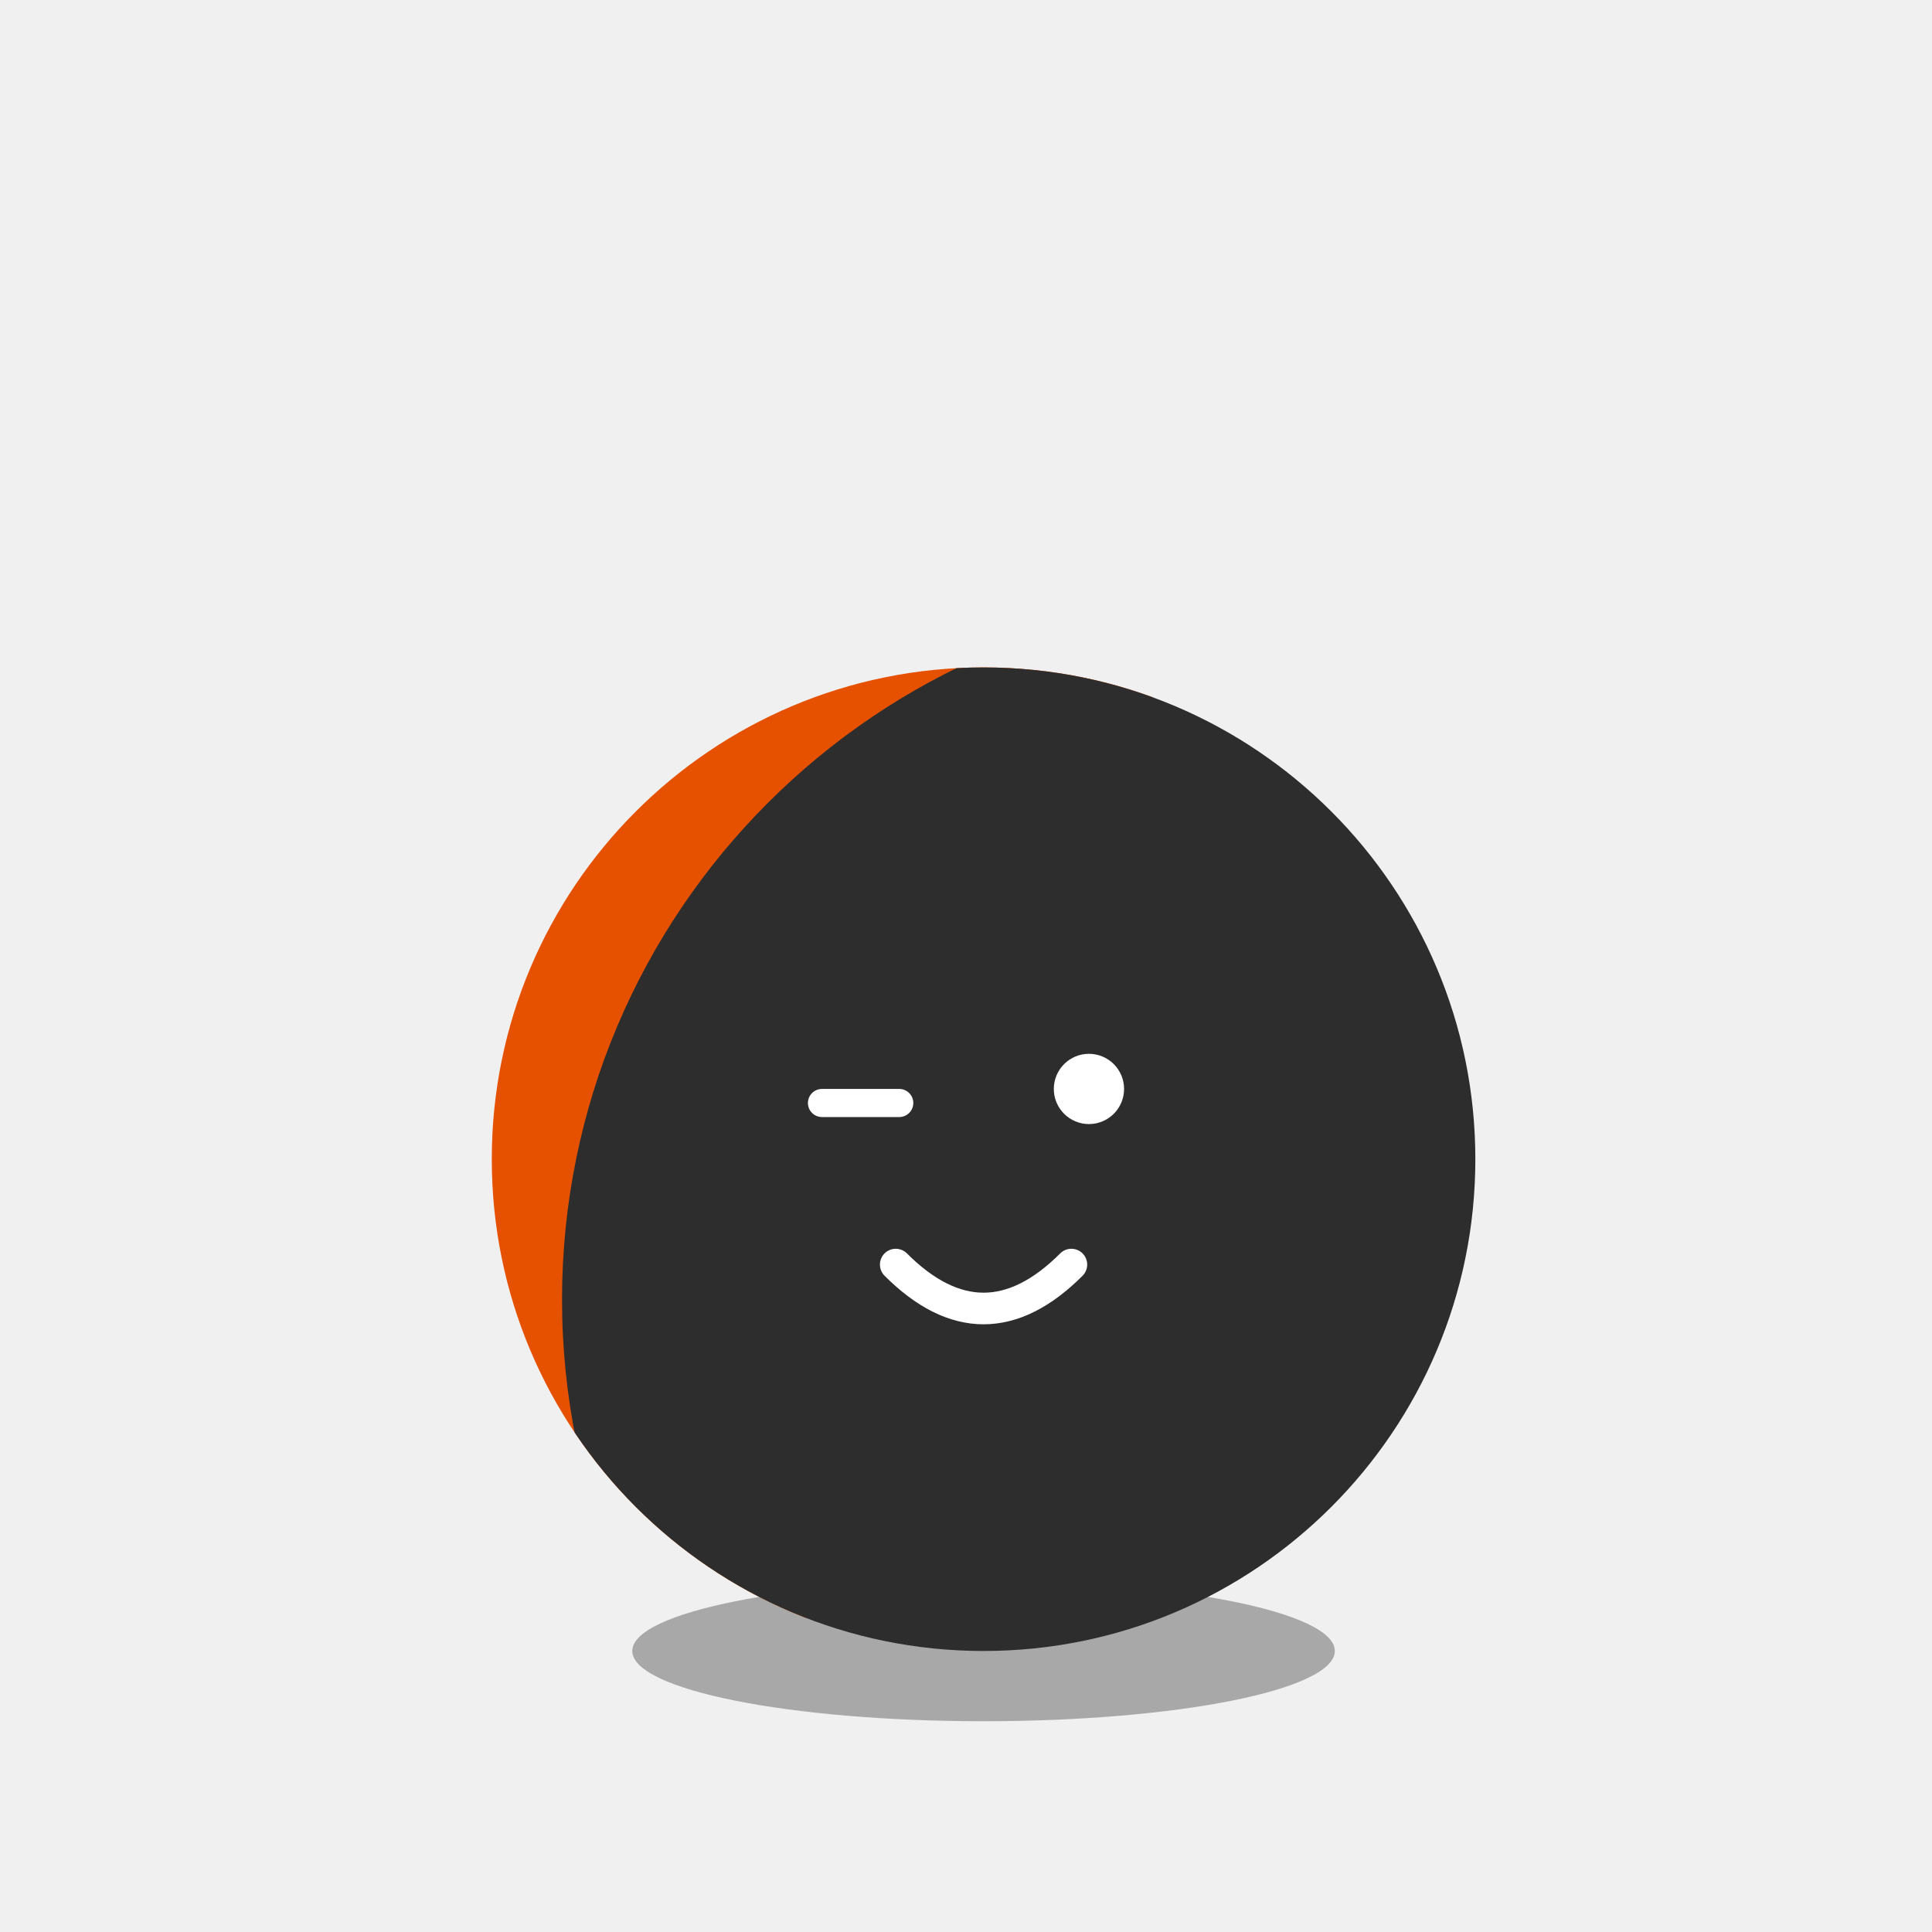
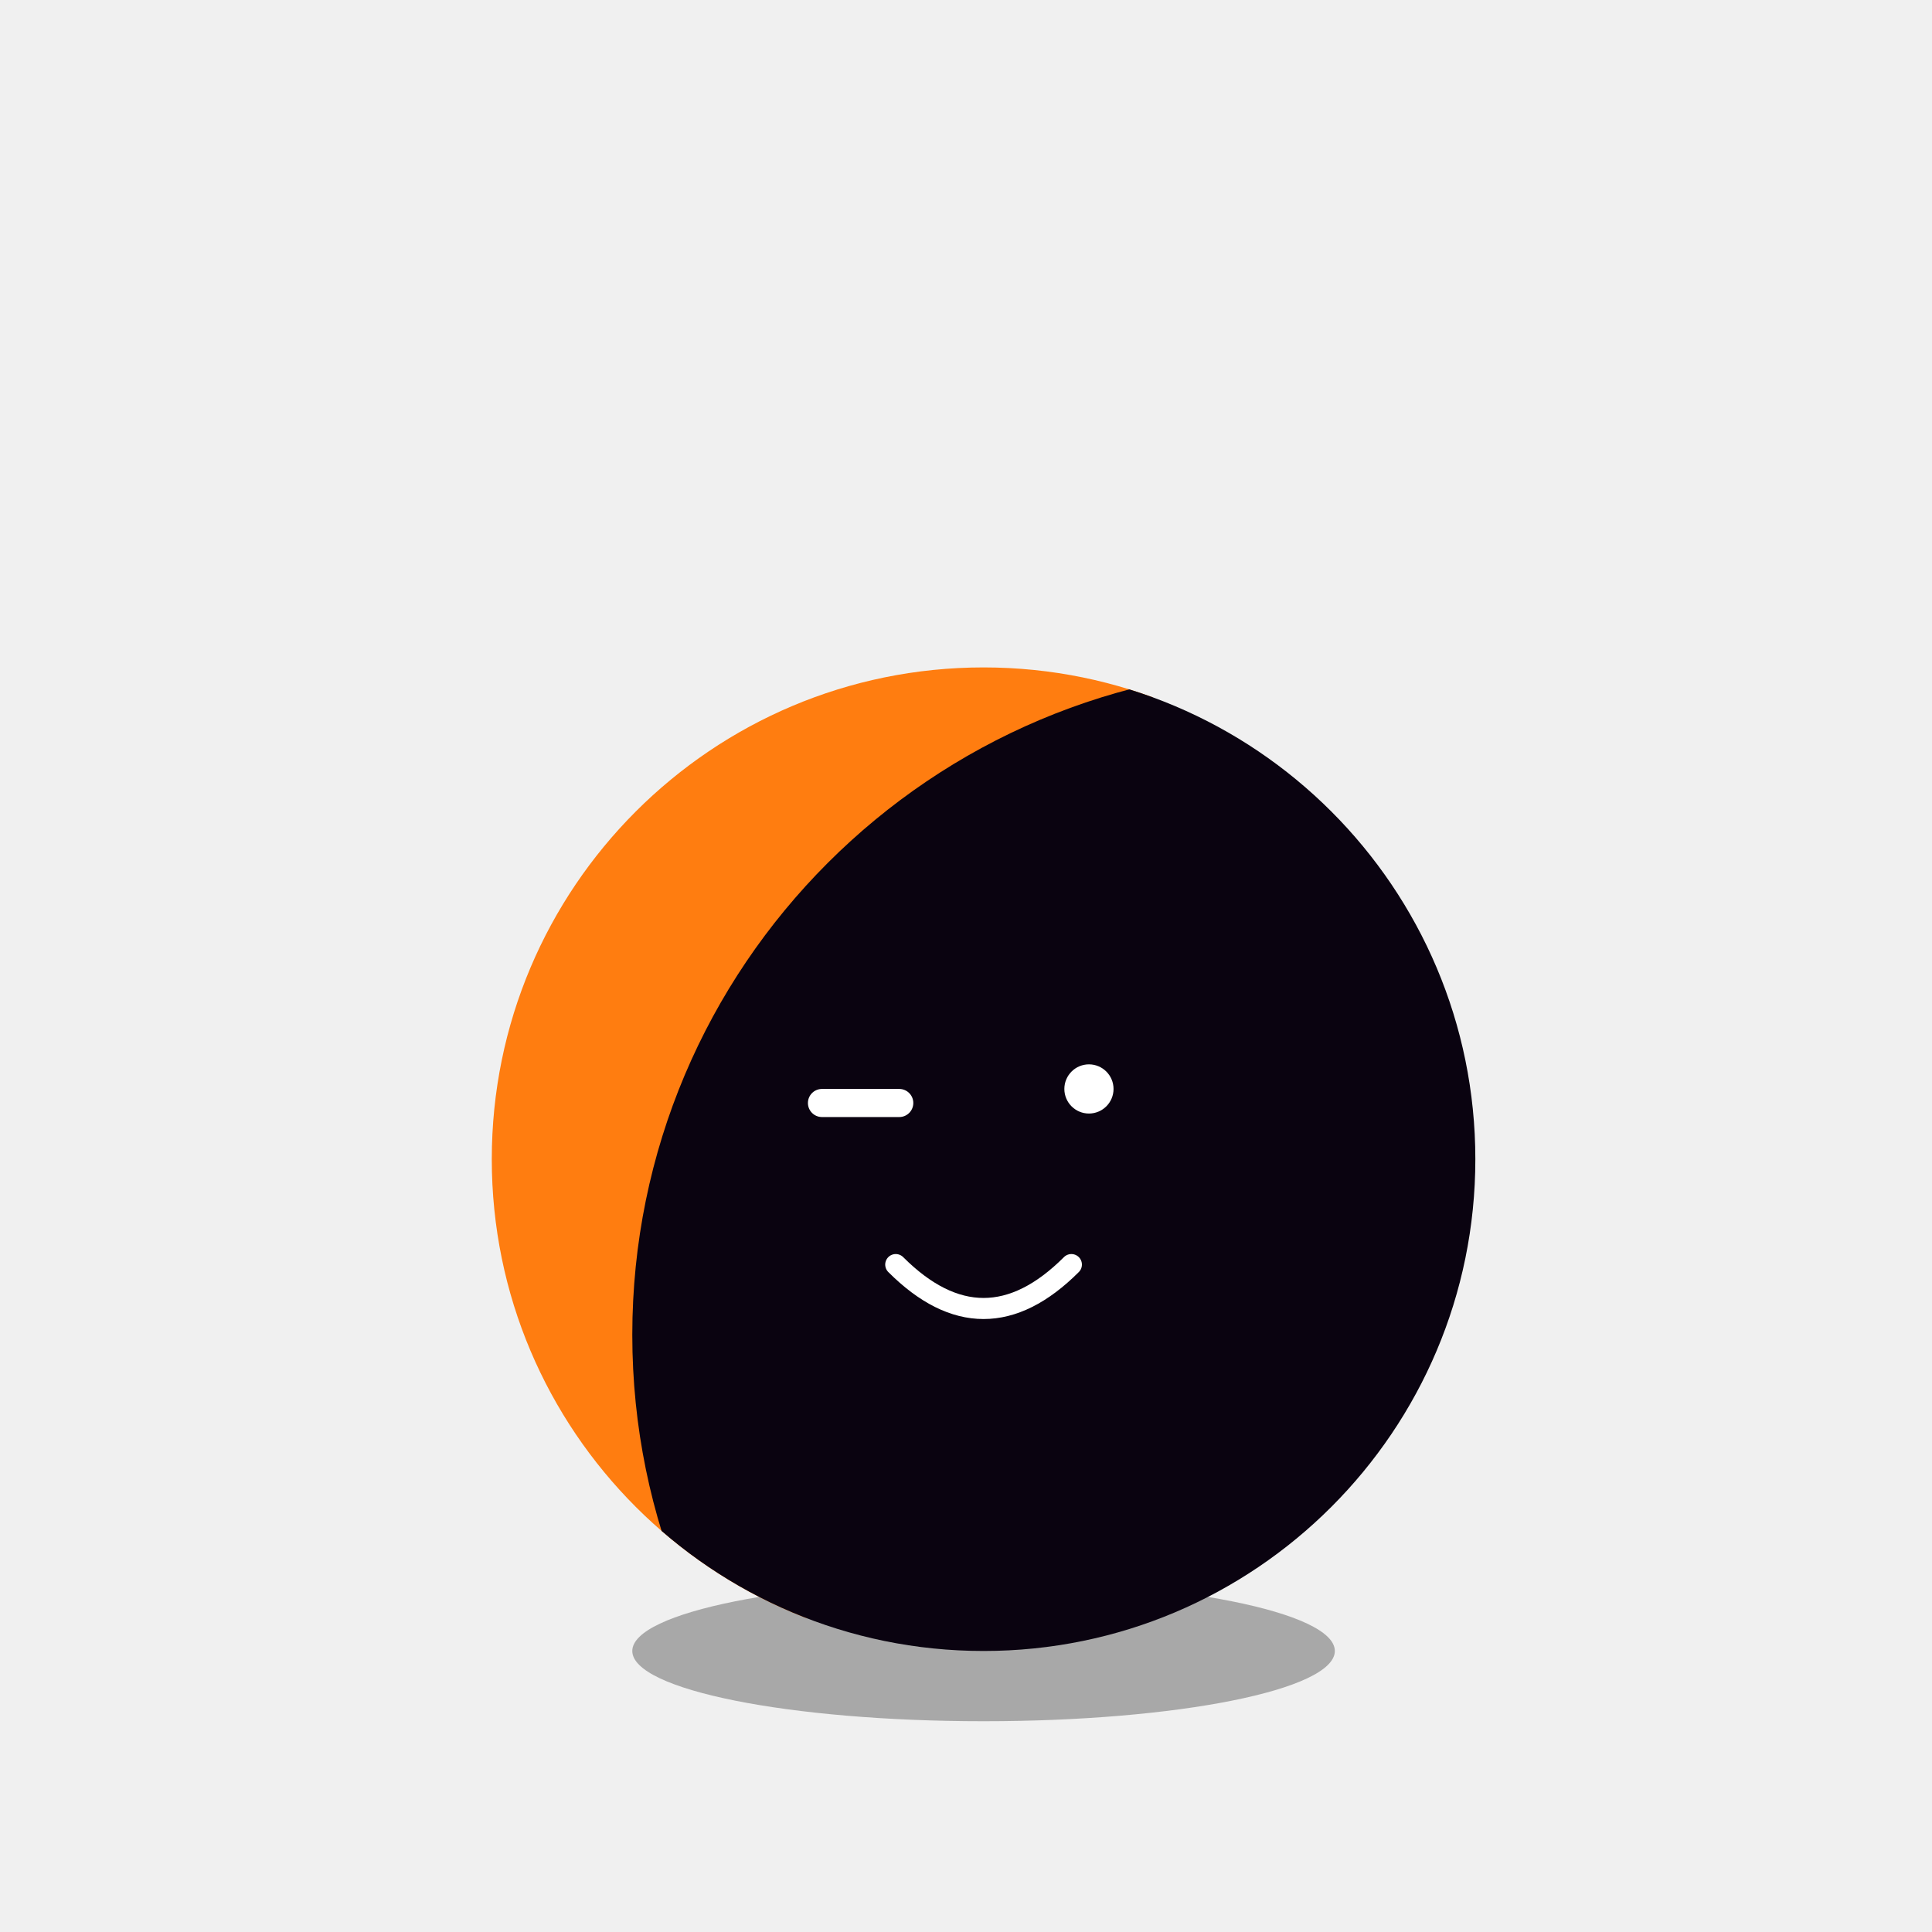
<svg xmlns="http://www.w3.org/2000/svg" viewBox="-20 -25 55 55" width="500" height="500">
  <defs>
    <style>
      .lean-left {
        transform-origin: 8px 20px;
        animation: lean-l 0.3s ease-out forwards;
      }

      .blink-left { animation: blink 0.5s ease-out; }

      @keyframes lean-l {
        0% { transform: rotate(0deg); }
        50% { transform: rotate(-8deg); }
        100% { transform: rotate(-3deg); }
      }

      @keyframes blink {
        0%, 100% { transform: scaleY(1); }
        50% { transform: scaleY(0.1); }
      }
    </style>
    <clipPath id="bodyClip">
      <circle cx="8" cy="8" r="14" />
    </clipPath>
  </defs>
  <ellipse cx="8" cy="22" rx="10" ry="2" fill="#000000" opacity="0.3" />
  <g class="lean-left">
    <g clip-path="url(#bodyClip)">
-       <circle cx="-8" cy="2" r="22" fill="#E65100" />
-       <circle cx="16" cy="12" r="20" fill="#2D2D2D" />
+       <circle cx="-8" cy="2" r="22" fill="#ff7d10" />
+       <circle cx="17" cy="13" r="19" fill="#0a0310" />
    </g>
    <g fill="#FFFFFF">
      <rect x="3" y="6" width="3" height="0.8" rx="0.4" />
-       <circle class="blink-left" cx="11" cy="6" r="1" />
+       <circle class="blink-left" cx="11" cy="6" r="0.7" />
    </g>
-     <path d="M 5.5 11 Q 8 13.5 10.5 11" stroke="#FFFFFF" stroke-width="0.9" fill="none" stroke-linecap="round" />
+     <path d="M 5.5 11 Q 8 13.5 10.5 11" stroke="#FFFFFF" stroke-width="0.6" fill="none" stroke-linecap="round" />
  </g>
</svg>
